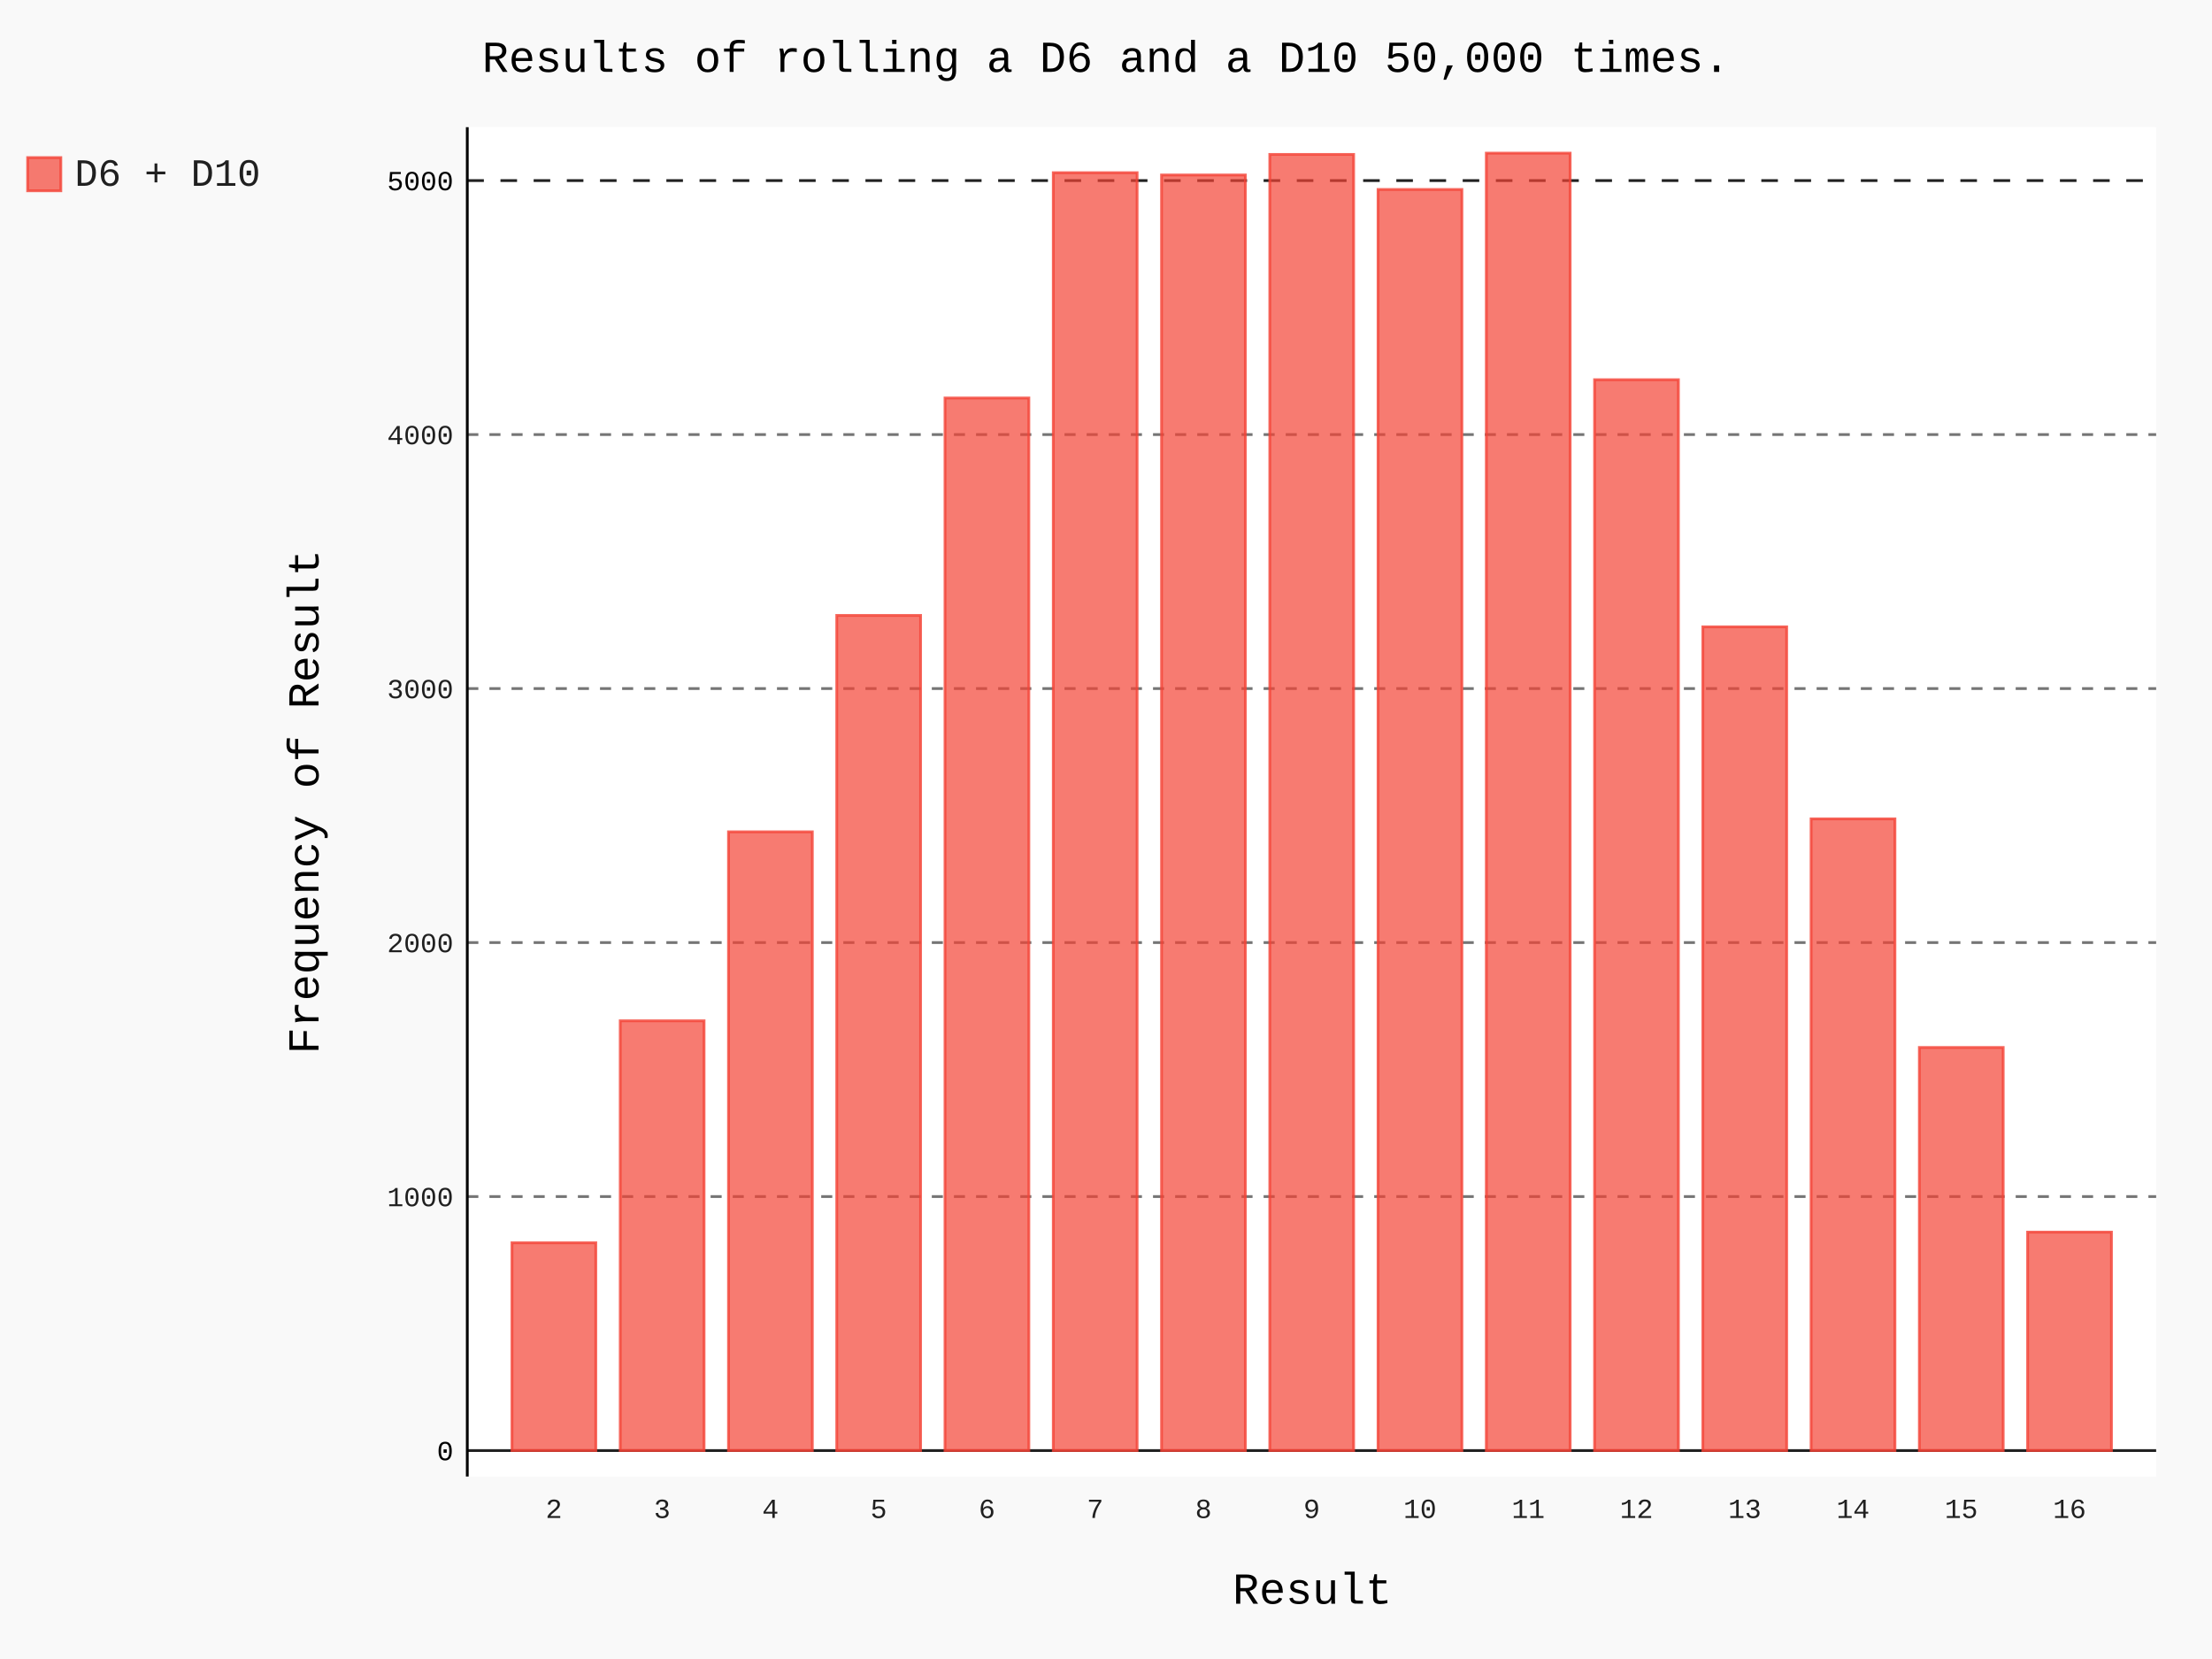
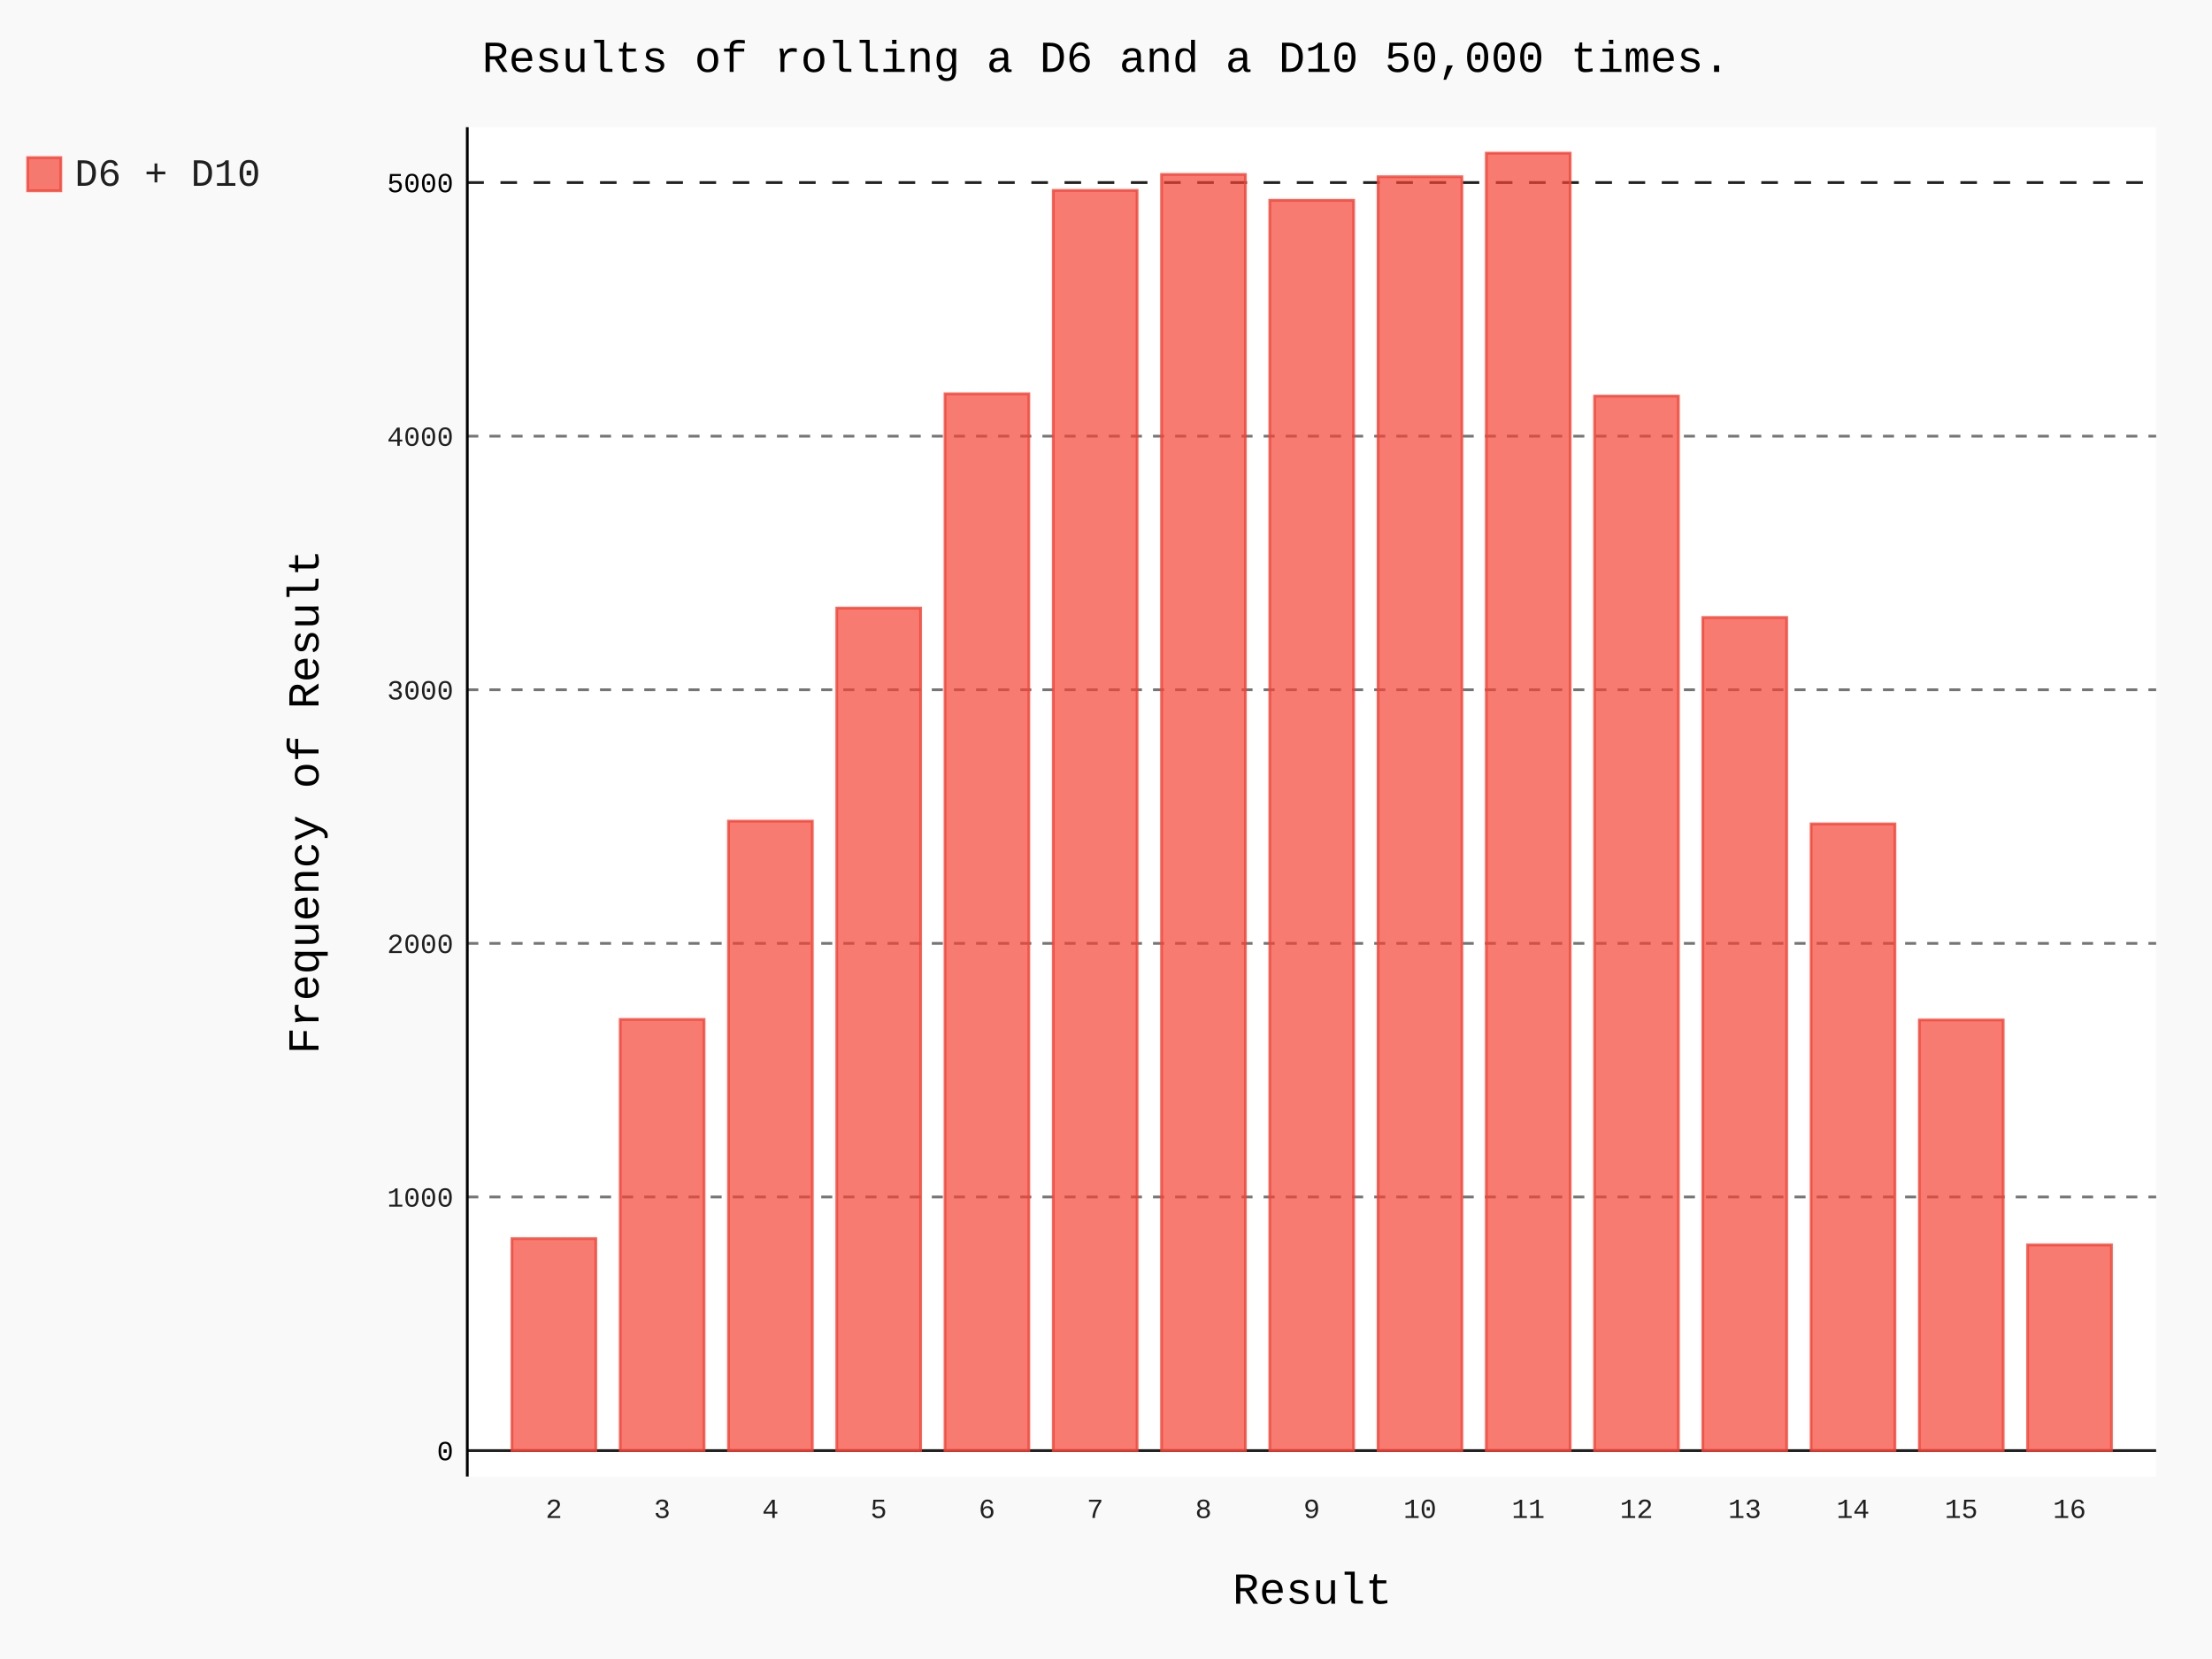
- <svg xmlns="http://www.w3.org/2000/svg" id="chart-980949fa-3229-4238-8bc2-4fe31e74e0e3" class="pygal-chart" viewBox="0 0 800 600">
+ <svg xmlns="http://www.w3.org/2000/svg" id="chart-9c62f6a3-f5b4-47a4-8831-6c325aa24a69" class="pygal-chart" viewBox="0 0 800 600">
  <defs>
-     <style type="text/css">#chart-980949fa-3229-4238-8bc2-4fe31e74e0e3{-webkit-user-select:none;-webkit-font-smoothing:antialiased;font-family:Consolas,"Liberation Mono",Menlo,Courier,monospace}#chart-980949fa-3229-4238-8bc2-4fe31e74e0e3 .title{font-family:Consolas,"Liberation Mono",Menlo,Courier,monospace;font-size:16px}#chart-980949fa-3229-4238-8bc2-4fe31e74e0e3 .legends .legend text{font-family:Consolas,"Liberation Mono",Menlo,Courier,monospace;font-size:14px}#chart-980949fa-3229-4238-8bc2-4fe31e74e0e3 .axis text{font-family:Consolas,"Liberation Mono",Menlo,Courier,monospace;font-size:10px}#chart-980949fa-3229-4238-8bc2-4fe31e74e0e3 .axis text.major{font-family:Consolas,"Liberation Mono",Menlo,Courier,monospace;font-size:10px}#chart-980949fa-3229-4238-8bc2-4fe31e74e0e3 .text-overlay text.value{font-family:Consolas,"Liberation Mono",Menlo,Courier,monospace;font-size:16px}#chart-980949fa-3229-4238-8bc2-4fe31e74e0e3 .text-overlay text.label{font-family:Consolas,"Liberation Mono",Menlo,Courier,monospace;font-size:10px}#chart-980949fa-3229-4238-8bc2-4fe31e74e0e3 .tooltip{font-family:Consolas,"Liberation Mono",Menlo,Courier,monospace;font-size:14px}#chart-980949fa-3229-4238-8bc2-4fe31e74e0e3 text.no_data{font-family:Consolas,"Liberation Mono",Menlo,Courier,monospace;font-size:64px}
- #chart-980949fa-3229-4238-8bc2-4fe31e74e0e3{background-color:rgba(249,249,249,1)}#chart-980949fa-3229-4238-8bc2-4fe31e74e0e3 path,#chart-980949fa-3229-4238-8bc2-4fe31e74e0e3 line,#chart-980949fa-3229-4238-8bc2-4fe31e74e0e3 rect,#chart-980949fa-3229-4238-8bc2-4fe31e74e0e3 circle{-webkit-transition:150ms;-moz-transition:150ms;transition:150ms}#chart-980949fa-3229-4238-8bc2-4fe31e74e0e3 .graph &gt; .background{fill:rgba(249,249,249,1)}#chart-980949fa-3229-4238-8bc2-4fe31e74e0e3 .plot &gt; .background{fill:rgba(255,255,255,1)}#chart-980949fa-3229-4238-8bc2-4fe31e74e0e3 .graph{fill:rgba(0,0,0,.87)}#chart-980949fa-3229-4238-8bc2-4fe31e74e0e3 text.no_data{fill:rgba(0,0,0,1)}#chart-980949fa-3229-4238-8bc2-4fe31e74e0e3 .title{fill:rgba(0,0,0,1)}#chart-980949fa-3229-4238-8bc2-4fe31e74e0e3 .legends .legend text{fill:rgba(0,0,0,.87)}#chart-980949fa-3229-4238-8bc2-4fe31e74e0e3 .legends .legend:hover text{fill:rgba(0,0,0,1)}#chart-980949fa-3229-4238-8bc2-4fe31e74e0e3 .axis .line{stroke:rgba(0,0,0,1)}#chart-980949fa-3229-4238-8bc2-4fe31e74e0e3 .axis .guide.line{stroke:rgba(0,0,0,.54)}#chart-980949fa-3229-4238-8bc2-4fe31e74e0e3 .axis .major.line{stroke:rgba(0,0,0,.87)}#chart-980949fa-3229-4238-8bc2-4fe31e74e0e3 .axis text.major{fill:rgba(0,0,0,1)}#chart-980949fa-3229-4238-8bc2-4fe31e74e0e3 .axis.y .guides:hover .guide.line,#chart-980949fa-3229-4238-8bc2-4fe31e74e0e3 .line-graph .axis.x .guides:hover .guide.line,#chart-980949fa-3229-4238-8bc2-4fe31e74e0e3 .stackedline-graph .axis.x .guides:hover .guide.line,#chart-980949fa-3229-4238-8bc2-4fe31e74e0e3 .xy-graph .axis.x .guides:hover .guide.line{stroke:rgba(0,0,0,1)}#chart-980949fa-3229-4238-8bc2-4fe31e74e0e3 .axis .guides:hover text{fill:rgba(0,0,0,1)}#chart-980949fa-3229-4238-8bc2-4fe31e74e0e3 .reactive{fill-opacity:.7;stroke-opacity:.8}#chart-980949fa-3229-4238-8bc2-4fe31e74e0e3 .ci{stroke:rgba(0,0,0,.87)}#chart-980949fa-3229-4238-8bc2-4fe31e74e0e3 .reactive.active,#chart-980949fa-3229-4238-8bc2-4fe31e74e0e3 .active .reactive{fill-opacity:.8;stroke-opacity:.9;stroke-width:4}#chart-980949fa-3229-4238-8bc2-4fe31e74e0e3 .ci .reactive.active{stroke-width:1.5}#chart-980949fa-3229-4238-8bc2-4fe31e74e0e3 .series text{fill:rgba(0,0,0,1)}#chart-980949fa-3229-4238-8bc2-4fe31e74e0e3 .tooltip rect{fill:rgba(255,255,255,1);stroke:rgba(0,0,0,1);-webkit-transition:opacity 150ms;-moz-transition:opacity 150ms;transition:opacity 150ms}#chart-980949fa-3229-4238-8bc2-4fe31e74e0e3 .tooltip .label{fill:rgba(0,0,0,.87)}#chart-980949fa-3229-4238-8bc2-4fe31e74e0e3 .tooltip .label{fill:rgba(0,0,0,.87)}#chart-980949fa-3229-4238-8bc2-4fe31e74e0e3 .tooltip .legend{font-size:.8em;fill:rgba(0,0,0,.54)}#chart-980949fa-3229-4238-8bc2-4fe31e74e0e3 .tooltip .x_label{font-size:.6em;fill:rgba(0,0,0,1)}#chart-980949fa-3229-4238-8bc2-4fe31e74e0e3 .tooltip .xlink{font-size:.5em;text-decoration:underline}#chart-980949fa-3229-4238-8bc2-4fe31e74e0e3 .tooltip .value{font-size:1.5em}#chart-980949fa-3229-4238-8bc2-4fe31e74e0e3 .bound{font-size:.5em}#chart-980949fa-3229-4238-8bc2-4fe31e74e0e3 .max-value{font-size:.75em;fill:rgba(0,0,0,.54)}#chart-980949fa-3229-4238-8bc2-4fe31e74e0e3 .map-element{fill:rgba(255,255,255,1);stroke:rgba(0,0,0,.54) !important}#chart-980949fa-3229-4238-8bc2-4fe31e74e0e3 .map-element .reactive{fill-opacity:inherit;stroke-opacity:inherit}#chart-980949fa-3229-4238-8bc2-4fe31e74e0e3 .color-0,#chart-980949fa-3229-4238-8bc2-4fe31e74e0e3 .color-0 a:visited{stroke:#F44336;fill:#F44336}#chart-980949fa-3229-4238-8bc2-4fe31e74e0e3 .text-overlay .color-0 text{fill:black}
- #chart-980949fa-3229-4238-8bc2-4fe31e74e0e3 text.no_data{text-anchor:middle}#chart-980949fa-3229-4238-8bc2-4fe31e74e0e3 .guide.line{fill:none}#chart-980949fa-3229-4238-8bc2-4fe31e74e0e3 .centered{text-anchor:middle}#chart-980949fa-3229-4238-8bc2-4fe31e74e0e3 .title{text-anchor:middle}#chart-980949fa-3229-4238-8bc2-4fe31e74e0e3 .legends .legend text{fill-opacity:1}#chart-980949fa-3229-4238-8bc2-4fe31e74e0e3 .axis.x text{text-anchor:middle}#chart-980949fa-3229-4238-8bc2-4fe31e74e0e3 .axis.x:not(.web) text[transform]{text-anchor:start}#chart-980949fa-3229-4238-8bc2-4fe31e74e0e3 .axis.x:not(.web) text[transform].backwards{text-anchor:end}#chart-980949fa-3229-4238-8bc2-4fe31e74e0e3 .axis.y text{text-anchor:end}#chart-980949fa-3229-4238-8bc2-4fe31e74e0e3 .axis.y text[transform].backwards{text-anchor:start}#chart-980949fa-3229-4238-8bc2-4fe31e74e0e3 .axis.y2 text{text-anchor:start}#chart-980949fa-3229-4238-8bc2-4fe31e74e0e3 .axis.y2 text[transform].backwards{text-anchor:end}#chart-980949fa-3229-4238-8bc2-4fe31e74e0e3 .axis .guide.line{stroke-dasharray:4,4}#chart-980949fa-3229-4238-8bc2-4fe31e74e0e3 .axis .major.guide.line{stroke-dasharray:6,6}#chart-980949fa-3229-4238-8bc2-4fe31e74e0e3 .horizontal .axis.y .guide.line,#chart-980949fa-3229-4238-8bc2-4fe31e74e0e3 .horizontal .axis.y2 .guide.line,#chart-980949fa-3229-4238-8bc2-4fe31e74e0e3 .vertical .axis.x .guide.line{opacity:0}#chart-980949fa-3229-4238-8bc2-4fe31e74e0e3 .horizontal .axis.always_show .guide.line,#chart-980949fa-3229-4238-8bc2-4fe31e74e0e3 .vertical .axis.always_show .guide.line{opacity:1 !important}#chart-980949fa-3229-4238-8bc2-4fe31e74e0e3 .axis.y .guides:hover .guide.line,#chart-980949fa-3229-4238-8bc2-4fe31e74e0e3 .axis.y2 .guides:hover .guide.line,#chart-980949fa-3229-4238-8bc2-4fe31e74e0e3 .axis.x .guides:hover .guide.line{opacity:1}#chart-980949fa-3229-4238-8bc2-4fe31e74e0e3 .axis .guides:hover text{opacity:1}#chart-980949fa-3229-4238-8bc2-4fe31e74e0e3 .nofill{fill:none}#chart-980949fa-3229-4238-8bc2-4fe31e74e0e3 .subtle-fill{fill-opacity:.2}#chart-980949fa-3229-4238-8bc2-4fe31e74e0e3 .dot{stroke-width:1px;fill-opacity:1}#chart-980949fa-3229-4238-8bc2-4fe31e74e0e3 .dot.active{stroke-width:5px}#chart-980949fa-3229-4238-8bc2-4fe31e74e0e3 .dot.negative{fill:transparent}#chart-980949fa-3229-4238-8bc2-4fe31e74e0e3 text,#chart-980949fa-3229-4238-8bc2-4fe31e74e0e3 tspan{stroke:none !important}#chart-980949fa-3229-4238-8bc2-4fe31e74e0e3 .series text.active{opacity:1}#chart-980949fa-3229-4238-8bc2-4fe31e74e0e3 .tooltip rect{fill-opacity:.95;stroke-width:.5}#chart-980949fa-3229-4238-8bc2-4fe31e74e0e3 .tooltip text{fill-opacity:1}#chart-980949fa-3229-4238-8bc2-4fe31e74e0e3 .showable{visibility:hidden}#chart-980949fa-3229-4238-8bc2-4fe31e74e0e3 .showable.shown{visibility:visible}#chart-980949fa-3229-4238-8bc2-4fe31e74e0e3 .gauge-background{fill:rgba(229,229,229,1);stroke:none}#chart-980949fa-3229-4238-8bc2-4fe31e74e0e3 .bg-lines{stroke:rgba(249,249,249,1);stroke-width:2px}</style>
+     <style type="text/css">#chart-9c62f6a3-f5b4-47a4-8831-6c325aa24a69{-webkit-user-select:none;-webkit-font-smoothing:antialiased;font-family:Consolas,"Liberation Mono",Menlo,Courier,monospace}#chart-9c62f6a3-f5b4-47a4-8831-6c325aa24a69 .title{font-family:Consolas,"Liberation Mono",Menlo,Courier,monospace;font-size:16px}#chart-9c62f6a3-f5b4-47a4-8831-6c325aa24a69 .legends .legend text{font-family:Consolas,"Liberation Mono",Menlo,Courier,monospace;font-size:14px}#chart-9c62f6a3-f5b4-47a4-8831-6c325aa24a69 .axis text{font-family:Consolas,"Liberation Mono",Menlo,Courier,monospace;font-size:10px}#chart-9c62f6a3-f5b4-47a4-8831-6c325aa24a69 .axis text.major{font-family:Consolas,"Liberation Mono",Menlo,Courier,monospace;font-size:10px}#chart-9c62f6a3-f5b4-47a4-8831-6c325aa24a69 .text-overlay text.value{font-family:Consolas,"Liberation Mono",Menlo,Courier,monospace;font-size:16px}#chart-9c62f6a3-f5b4-47a4-8831-6c325aa24a69 .text-overlay text.label{font-family:Consolas,"Liberation Mono",Menlo,Courier,monospace;font-size:10px}#chart-9c62f6a3-f5b4-47a4-8831-6c325aa24a69 .tooltip{font-family:Consolas,"Liberation Mono",Menlo,Courier,monospace;font-size:14px}#chart-9c62f6a3-f5b4-47a4-8831-6c325aa24a69 text.no_data{font-family:Consolas,"Liberation Mono",Menlo,Courier,monospace;font-size:64px}
+ #chart-9c62f6a3-f5b4-47a4-8831-6c325aa24a69{background-color:rgba(249,249,249,1)}#chart-9c62f6a3-f5b4-47a4-8831-6c325aa24a69 path,#chart-9c62f6a3-f5b4-47a4-8831-6c325aa24a69 line,#chart-9c62f6a3-f5b4-47a4-8831-6c325aa24a69 rect,#chart-9c62f6a3-f5b4-47a4-8831-6c325aa24a69 circle{-webkit-transition:150ms;-moz-transition:150ms;transition:150ms}#chart-9c62f6a3-f5b4-47a4-8831-6c325aa24a69 .graph &gt; .background{fill:rgba(249,249,249,1)}#chart-9c62f6a3-f5b4-47a4-8831-6c325aa24a69 .plot &gt; .background{fill:rgba(255,255,255,1)}#chart-9c62f6a3-f5b4-47a4-8831-6c325aa24a69 .graph{fill:rgba(0,0,0,.87)}#chart-9c62f6a3-f5b4-47a4-8831-6c325aa24a69 text.no_data{fill:rgba(0,0,0,1)}#chart-9c62f6a3-f5b4-47a4-8831-6c325aa24a69 .title{fill:rgba(0,0,0,1)}#chart-9c62f6a3-f5b4-47a4-8831-6c325aa24a69 .legends .legend text{fill:rgba(0,0,0,.87)}#chart-9c62f6a3-f5b4-47a4-8831-6c325aa24a69 .legends .legend:hover text{fill:rgba(0,0,0,1)}#chart-9c62f6a3-f5b4-47a4-8831-6c325aa24a69 .axis .line{stroke:rgba(0,0,0,1)}#chart-9c62f6a3-f5b4-47a4-8831-6c325aa24a69 .axis .guide.line{stroke:rgba(0,0,0,.54)}#chart-9c62f6a3-f5b4-47a4-8831-6c325aa24a69 .axis .major.line{stroke:rgba(0,0,0,.87)}#chart-9c62f6a3-f5b4-47a4-8831-6c325aa24a69 .axis text.major{fill:rgba(0,0,0,1)}#chart-9c62f6a3-f5b4-47a4-8831-6c325aa24a69 .axis.y .guides:hover .guide.line,#chart-9c62f6a3-f5b4-47a4-8831-6c325aa24a69 .line-graph .axis.x .guides:hover .guide.line,#chart-9c62f6a3-f5b4-47a4-8831-6c325aa24a69 .stackedline-graph .axis.x .guides:hover .guide.line,#chart-9c62f6a3-f5b4-47a4-8831-6c325aa24a69 .xy-graph .axis.x .guides:hover .guide.line{stroke:rgba(0,0,0,1)}#chart-9c62f6a3-f5b4-47a4-8831-6c325aa24a69 .axis .guides:hover text{fill:rgba(0,0,0,1)}#chart-9c62f6a3-f5b4-47a4-8831-6c325aa24a69 .reactive{fill-opacity:.7;stroke-opacity:.8}#chart-9c62f6a3-f5b4-47a4-8831-6c325aa24a69 .ci{stroke:rgba(0,0,0,.87)}#chart-9c62f6a3-f5b4-47a4-8831-6c325aa24a69 .reactive.active,#chart-9c62f6a3-f5b4-47a4-8831-6c325aa24a69 .active .reactive{fill-opacity:.8;stroke-opacity:.9;stroke-width:4}#chart-9c62f6a3-f5b4-47a4-8831-6c325aa24a69 .ci .reactive.active{stroke-width:1.5}#chart-9c62f6a3-f5b4-47a4-8831-6c325aa24a69 .series text{fill:rgba(0,0,0,1)}#chart-9c62f6a3-f5b4-47a4-8831-6c325aa24a69 .tooltip rect{fill:rgba(255,255,255,1);stroke:rgba(0,0,0,1);-webkit-transition:opacity 150ms;-moz-transition:opacity 150ms;transition:opacity 150ms}#chart-9c62f6a3-f5b4-47a4-8831-6c325aa24a69 .tooltip .label{fill:rgba(0,0,0,.87)}#chart-9c62f6a3-f5b4-47a4-8831-6c325aa24a69 .tooltip .label{fill:rgba(0,0,0,.87)}#chart-9c62f6a3-f5b4-47a4-8831-6c325aa24a69 .tooltip .legend{font-size:.8em;fill:rgba(0,0,0,.54)}#chart-9c62f6a3-f5b4-47a4-8831-6c325aa24a69 .tooltip .x_label{font-size:.6em;fill:rgba(0,0,0,1)}#chart-9c62f6a3-f5b4-47a4-8831-6c325aa24a69 .tooltip .xlink{font-size:.5em;text-decoration:underline}#chart-9c62f6a3-f5b4-47a4-8831-6c325aa24a69 .tooltip .value{font-size:1.5em}#chart-9c62f6a3-f5b4-47a4-8831-6c325aa24a69 .bound{font-size:.5em}#chart-9c62f6a3-f5b4-47a4-8831-6c325aa24a69 .max-value{font-size:.75em;fill:rgba(0,0,0,.54)}#chart-9c62f6a3-f5b4-47a4-8831-6c325aa24a69 .map-element{fill:rgba(255,255,255,1);stroke:rgba(0,0,0,.54) !important}#chart-9c62f6a3-f5b4-47a4-8831-6c325aa24a69 .map-element .reactive{fill-opacity:inherit;stroke-opacity:inherit}#chart-9c62f6a3-f5b4-47a4-8831-6c325aa24a69 .color-0,#chart-9c62f6a3-f5b4-47a4-8831-6c325aa24a69 .color-0 a:visited{stroke:#F44336;fill:#F44336}#chart-9c62f6a3-f5b4-47a4-8831-6c325aa24a69 .text-overlay .color-0 text{fill:black}
+ #chart-9c62f6a3-f5b4-47a4-8831-6c325aa24a69 text.no_data{text-anchor:middle}#chart-9c62f6a3-f5b4-47a4-8831-6c325aa24a69 .guide.line{fill:none}#chart-9c62f6a3-f5b4-47a4-8831-6c325aa24a69 .centered{text-anchor:middle}#chart-9c62f6a3-f5b4-47a4-8831-6c325aa24a69 .title{text-anchor:middle}#chart-9c62f6a3-f5b4-47a4-8831-6c325aa24a69 .legends .legend text{fill-opacity:1}#chart-9c62f6a3-f5b4-47a4-8831-6c325aa24a69 .axis.x text{text-anchor:middle}#chart-9c62f6a3-f5b4-47a4-8831-6c325aa24a69 .axis.x:not(.web) text[transform]{text-anchor:start}#chart-9c62f6a3-f5b4-47a4-8831-6c325aa24a69 .axis.x:not(.web) text[transform].backwards{text-anchor:end}#chart-9c62f6a3-f5b4-47a4-8831-6c325aa24a69 .axis.y text{text-anchor:end}#chart-9c62f6a3-f5b4-47a4-8831-6c325aa24a69 .axis.y text[transform].backwards{text-anchor:start}#chart-9c62f6a3-f5b4-47a4-8831-6c325aa24a69 .axis.y2 text{text-anchor:start}#chart-9c62f6a3-f5b4-47a4-8831-6c325aa24a69 .axis.y2 text[transform].backwards{text-anchor:end}#chart-9c62f6a3-f5b4-47a4-8831-6c325aa24a69 .axis .guide.line{stroke-dasharray:4,4}#chart-9c62f6a3-f5b4-47a4-8831-6c325aa24a69 .axis .major.guide.line{stroke-dasharray:6,6}#chart-9c62f6a3-f5b4-47a4-8831-6c325aa24a69 .horizontal .axis.y .guide.line,#chart-9c62f6a3-f5b4-47a4-8831-6c325aa24a69 .horizontal .axis.y2 .guide.line,#chart-9c62f6a3-f5b4-47a4-8831-6c325aa24a69 .vertical .axis.x .guide.line{opacity:0}#chart-9c62f6a3-f5b4-47a4-8831-6c325aa24a69 .horizontal .axis.always_show .guide.line,#chart-9c62f6a3-f5b4-47a4-8831-6c325aa24a69 .vertical .axis.always_show .guide.line{opacity:1 !important}#chart-9c62f6a3-f5b4-47a4-8831-6c325aa24a69 .axis.y .guides:hover .guide.line,#chart-9c62f6a3-f5b4-47a4-8831-6c325aa24a69 .axis.y2 .guides:hover .guide.line,#chart-9c62f6a3-f5b4-47a4-8831-6c325aa24a69 .axis.x .guides:hover .guide.line{opacity:1}#chart-9c62f6a3-f5b4-47a4-8831-6c325aa24a69 .axis .guides:hover text{opacity:1}#chart-9c62f6a3-f5b4-47a4-8831-6c325aa24a69 .nofill{fill:none}#chart-9c62f6a3-f5b4-47a4-8831-6c325aa24a69 .subtle-fill{fill-opacity:.2}#chart-9c62f6a3-f5b4-47a4-8831-6c325aa24a69 .dot{stroke-width:1px;fill-opacity:1}#chart-9c62f6a3-f5b4-47a4-8831-6c325aa24a69 .dot.active{stroke-width:5px}#chart-9c62f6a3-f5b4-47a4-8831-6c325aa24a69 .dot.negative{fill:transparent}#chart-9c62f6a3-f5b4-47a4-8831-6c325aa24a69 text,#chart-9c62f6a3-f5b4-47a4-8831-6c325aa24a69 tspan{stroke:none !important}#chart-9c62f6a3-f5b4-47a4-8831-6c325aa24a69 .series text.active{opacity:1}#chart-9c62f6a3-f5b4-47a4-8831-6c325aa24a69 .tooltip rect{fill-opacity:.95;stroke-width:.5}#chart-9c62f6a3-f5b4-47a4-8831-6c325aa24a69 .tooltip text{fill-opacity:1}#chart-9c62f6a3-f5b4-47a4-8831-6c325aa24a69 .showable{visibility:hidden}#chart-9c62f6a3-f5b4-47a4-8831-6c325aa24a69 .showable.shown{visibility:visible}#chart-9c62f6a3-f5b4-47a4-8831-6c325aa24a69 .gauge-background{fill:rgba(229,229,229,1);stroke:none}#chart-9c62f6a3-f5b4-47a4-8831-6c325aa24a69 .bg-lines{stroke:rgba(249,249,249,1);stroke-width:2px}</style>
  </defs>
  <g class="graph bar-graph vertical">
    <rect x="0" y="0" width="800" height="600" class="background" />
    <g transform="translate(169, 46)" class="plot">
      <rect x="0" y="0" width="610.8" height="488" class="background" />
      <g class="axis y always_show">
        <g class="guides">
          <path d="M0 478.615 h610.8" class="axis major line" />
          <text x="-5" y="482.115" class="major">0</text>
        </g>
        <g class="guides">
-           <path d="M0 386.753 h610.8" class="guide line" />
-           <text x="-5" y="390.253" class="">1000</text>
+           <path d="M0 386.897 h610.8" class="guide line" />
+           <text x="-5" y="390.397" class="">1000</text>
        </g>
        <g class="guides">
-           <path d="M0 294.892 h610.8" class="guide line" />
-           <text x="-5" y="298.392" class="">2000</text>
+           <path d="M0 295.179 h610.8" class="guide line" />
+           <text x="-5" y="298.679" class="">2000</text>
        </g>
        <g class="guides">
-           <path d="M0 203.03 h610.8" class="guide line" />
-           <text x="-5" y="206.53" class="">3000</text>
+           <path d="M0 203.461 h610.8" class="guide line" />
+           <text x="-5" y="206.961" class="">3000</text>
        </g>
        <g class="guides">
-           <path d="M0 111.168 h610.8" class="guide line" />
-           <text x="-5" y="114.668" class="">4000</text>
+           <path d="M0 111.742 h610.8" class="guide line" />
+           <text x="-5" y="115.242" class="">4000</text>
        </g>
        <g class="guides">
-           <path d="M0 19.306 h610.8" class="major guide line" />
-           <text x="-5" y="22.806" class="major">5000</text>
+           <path d="M0 20.024 h610.8" class="major guide line" />
+           <text x="-5" y="23.524" class="major">5000</text>
        </g>
      </g>
      <g class="axis x">
        <path d="M0 0 v488" class="line" />
        <g class="guides">
          <path d="M31.323 0 v488" class="guide line" />
          <text x="31.323" y="503.0" class="">2</text>
        </g>
        <g class="guides">
          <path d="M70.477 0 v488" class="guide line" />
          <text x="70.477" y="503.0" class="">3</text>
        </g>
        <g class="guides">
          <path d="M109.631 0 v488" class="guide line" />
          <text x="109.631" y="503.0" class="">4</text>
        </g>
        <g class="guides">
          <path d="M148.785 0 v488" class="guide line" />
          <text x="148.785" y="503.0" class="">5</text>
        </g>
        <g class="guides">
          <path d="M187.938 0 v488" class="guide line" />
          <text x="187.938" y="503.0" class="">6</text>
        </g>
        <g class="guides">
          <path d="M227.092 0 v488" class="guide line" />
          <text x="227.092" y="503.0" class="">7</text>
        </g>
        <g class="guides">
          <path d="M266.246 0 v488" class="guide line" />
          <text x="266.246" y="503.0" class="">8</text>
        </g>
        <g class="guides">
          <path d="M305.4 0 v488" class="guide line" />
          <text x="305.4" y="503.0" class="">9</text>
        </g>
        <g class="guides">
          <path d="M344.554 0 v488" class="guide line" />
          <text x="344.554" y="503.0" class="">10</text>
        </g>
        <g class="guides">
          <path d="M383.708 0 v488" class="guide line" />
          <text x="383.708" y="503.0" class="">11</text>
        </g>
        <g class="guides">
          <path d="M422.862 0 v488" class="guide line" />
          <text x="422.862" y="503.0" class="">12</text>
        </g>
        <g class="guides">
          <path d="M462.015 0 v488" class="guide line" />
          <text x="462.015" y="503.0" class="">13</text>
        </g>
        <g class="guides">
          <path d="M501.169 0 v488" class="guide line" />
          <text x="501.169" y="503.0" class="">14</text>
        </g>
        <g class="guides">
          <path d="M540.323 0 v488" class="guide line" />
          <text x="540.323" y="503.0" class="">15</text>
        </g>
        <g class="guides">
          <path d="M579.477 0 v488" class="guide line" />
          <text x="579.477" y="503.0" class="">16</text>
        </g>
      </g>
      <g class="series serie-0 color-0">
        <g class="bars">
          <g class="bar">
-             <rect x="16.163" y="403.472" rx="0" ry="0" width="30.321" height="75.143" class="rect reactive tooltip-trigger" />
+             <rect x="16.163" y="401.939" rx="0" ry="0" width="30.321" height="76.676" class="rect reactive tooltip-trigger" />
          </g>
          <g class="bar">
-             <rect x="55.317" y="323.185" rx="0" ry="0" width="30.321" height="155.43" class="rect reactive tooltip-trigger" />
+             <rect x="55.317" y="322.694" rx="0" ry="0" width="30.321" height="155.921" class="rect reactive tooltip-trigger" />
          </g>
          <g class="bar">
-             <rect x="94.47" y="254.84" rx="0" ry="0" width="30.321" height="223.776" class="rect reactive tooltip-trigger" />
+             <rect x="94.47" y="250.971" rx="0" ry="0" width="30.321" height="227.645" class="rect reactive tooltip-trigger" />
          </g>
          <g class="bar">
-             <rect x="133.624" y="176.573" rx="0" ry="0" width="30.321" height="302.042" class="rect reactive tooltip-trigger" />
+             <rect x="133.624" y="173.927" rx="0" ry="0" width="30.321" height="304.688" class="rect reactive tooltip-trigger" />
          </g>
          <g class="bar">
-             <rect x="172.778" y="97.94" rx="0" ry="0" width="30.321" height="380.676" class="rect reactive tooltip-trigger" />
+             <rect x="172.778" y="96.425" rx="0" ry="0" width="30.321" height="382.19" class="rect reactive tooltip-trigger" />
          </g>
          <g class="bar">
-             <rect x="211.932" y="16.458" rx="0" ry="0" width="30.321" height="462.157" class="rect reactive tooltip-trigger" />
+             <rect x="211.932" y="22.867" rx="0" ry="0" width="30.321" height="455.748" class="rect reactive tooltip-trigger" />
          </g>
          <g class="bar">
-             <rect x="251.086" y="17.285" rx="0" ry="0" width="30.321" height="461.331" class="rect reactive tooltip-trigger" />
+             <rect x="251.086" y="17.089" rx="0" ry="0" width="30.321" height="461.526" class="rect reactive tooltip-trigger" />
          </g>
          <g class="bar">
-             <rect x="290.24" y="9.844" rx="0" ry="0" width="30.321" height="468.771" class="rect reactive tooltip-trigger" />
+             <rect x="290.24" y="26.444" rx="0" ry="0" width="30.321" height="452.171" class="rect reactive tooltip-trigger" />
          </g>
          <g class="bar">
-             <rect x="329.393" y="22.521" rx="0" ry="0" width="30.321" height="456.095" class="rect reactive tooltip-trigger" />
+             <rect x="329.393" y="17.914" rx="0" ry="0" width="30.321" height="460.701" class="rect reactive tooltip-trigger" />
          </g>
          <g class="bar">
            <rect x="368.547" y="9.385" rx="0" ry="0" width="30.321" height="469.231" class="rect reactive tooltip-trigger" />
          </g>
          <g class="bar">
-             <rect x="407.701" y="91.325" rx="0" ry="0" width="30.321" height="387.29" class="rect reactive tooltip-trigger" />
+             <rect x="407.701" y="97.251" rx="0" ry="0" width="30.321" height="381.365" class="rect reactive tooltip-trigger" />
          </g>
          <g class="bar">
-             <rect x="446.855" y="180.707" rx="0" ry="0" width="30.321" height="297.908" class="rect reactive tooltip-trigger" />
+             <rect x="446.855" y="177.321" rx="0" ry="0" width="30.321" height="301.295" class="rect reactive tooltip-trigger" />
          </g>
          <g class="bar">
-             <rect x="486.009" y="250.155" rx="0" ry="0" width="30.321" height="228.461" class="rect reactive tooltip-trigger" />
+             <rect x="486.009" y="251.979" rx="0" ry="0" width="30.321" height="226.636" class="rect reactive tooltip-trigger" />
          </g>
          <g class="bar">
-             <rect x="525.163" y="332.83" rx="0" ry="0" width="30.321" height="145.785" class="rect reactive tooltip-trigger" />
+             <rect x="525.163" y="322.878" rx="0" ry="0" width="30.321" height="155.738" class="rect reactive tooltip-trigger" />
          </g>
          <g class="bar">
-             <rect x="564.317" y="399.614" rx="0" ry="0" width="30.321" height="79.001" class="rect reactive tooltip-trigger" />
+             <rect x="564.317" y="404.232" rx="0" ry="0" width="30.321" height="74.384" class="rect reactive tooltip-trigger" />
          </g>
        </g>
      </g>
    </g>
    <g class="titles">
      <text x="400.0" y="26" class="title plot_title">Results of rolling a D6 and a D10 50,000 times.</text>
      <text x="474.6" y="580" class="title">Result</text>
      <text x="89.2" y="316.0" class="title" transform="rotate(-90 89.2 290)">Frequency of Result</text>
    </g>
    <g transform="translate(169, 46)" class="plot overlay">
      <g class="series serie-0 color-0" />
    </g>
    <g transform="translate(169, 46)" class="plot text-overlay">
      <g class="series serie-0 color-0" />
    </g>
    <g transform="translate(169, 46)" class="plot tooltip-overlay">
      <g transform="translate(0 0)" style="opacity: 0" class="tooltip">
        <rect rx="0" ry="0" width="0" height="0" class="tooltip-box" />
        <g class="text" />
      </g>
    </g>
    <g transform="translate(10, 56)" class="legends">
      <g id="activate-serie-0" class="legend reactive activate-serie">
        <rect x="0.0" y="1.0" width="12" height="12" class="color-0 reactive" />
        <text x="17.0" y="11.2">D6 + D10</text>
      </g>
    </g>
    <g transform="translate(790, 56)" class="legends" />
  </g>
</svg>
